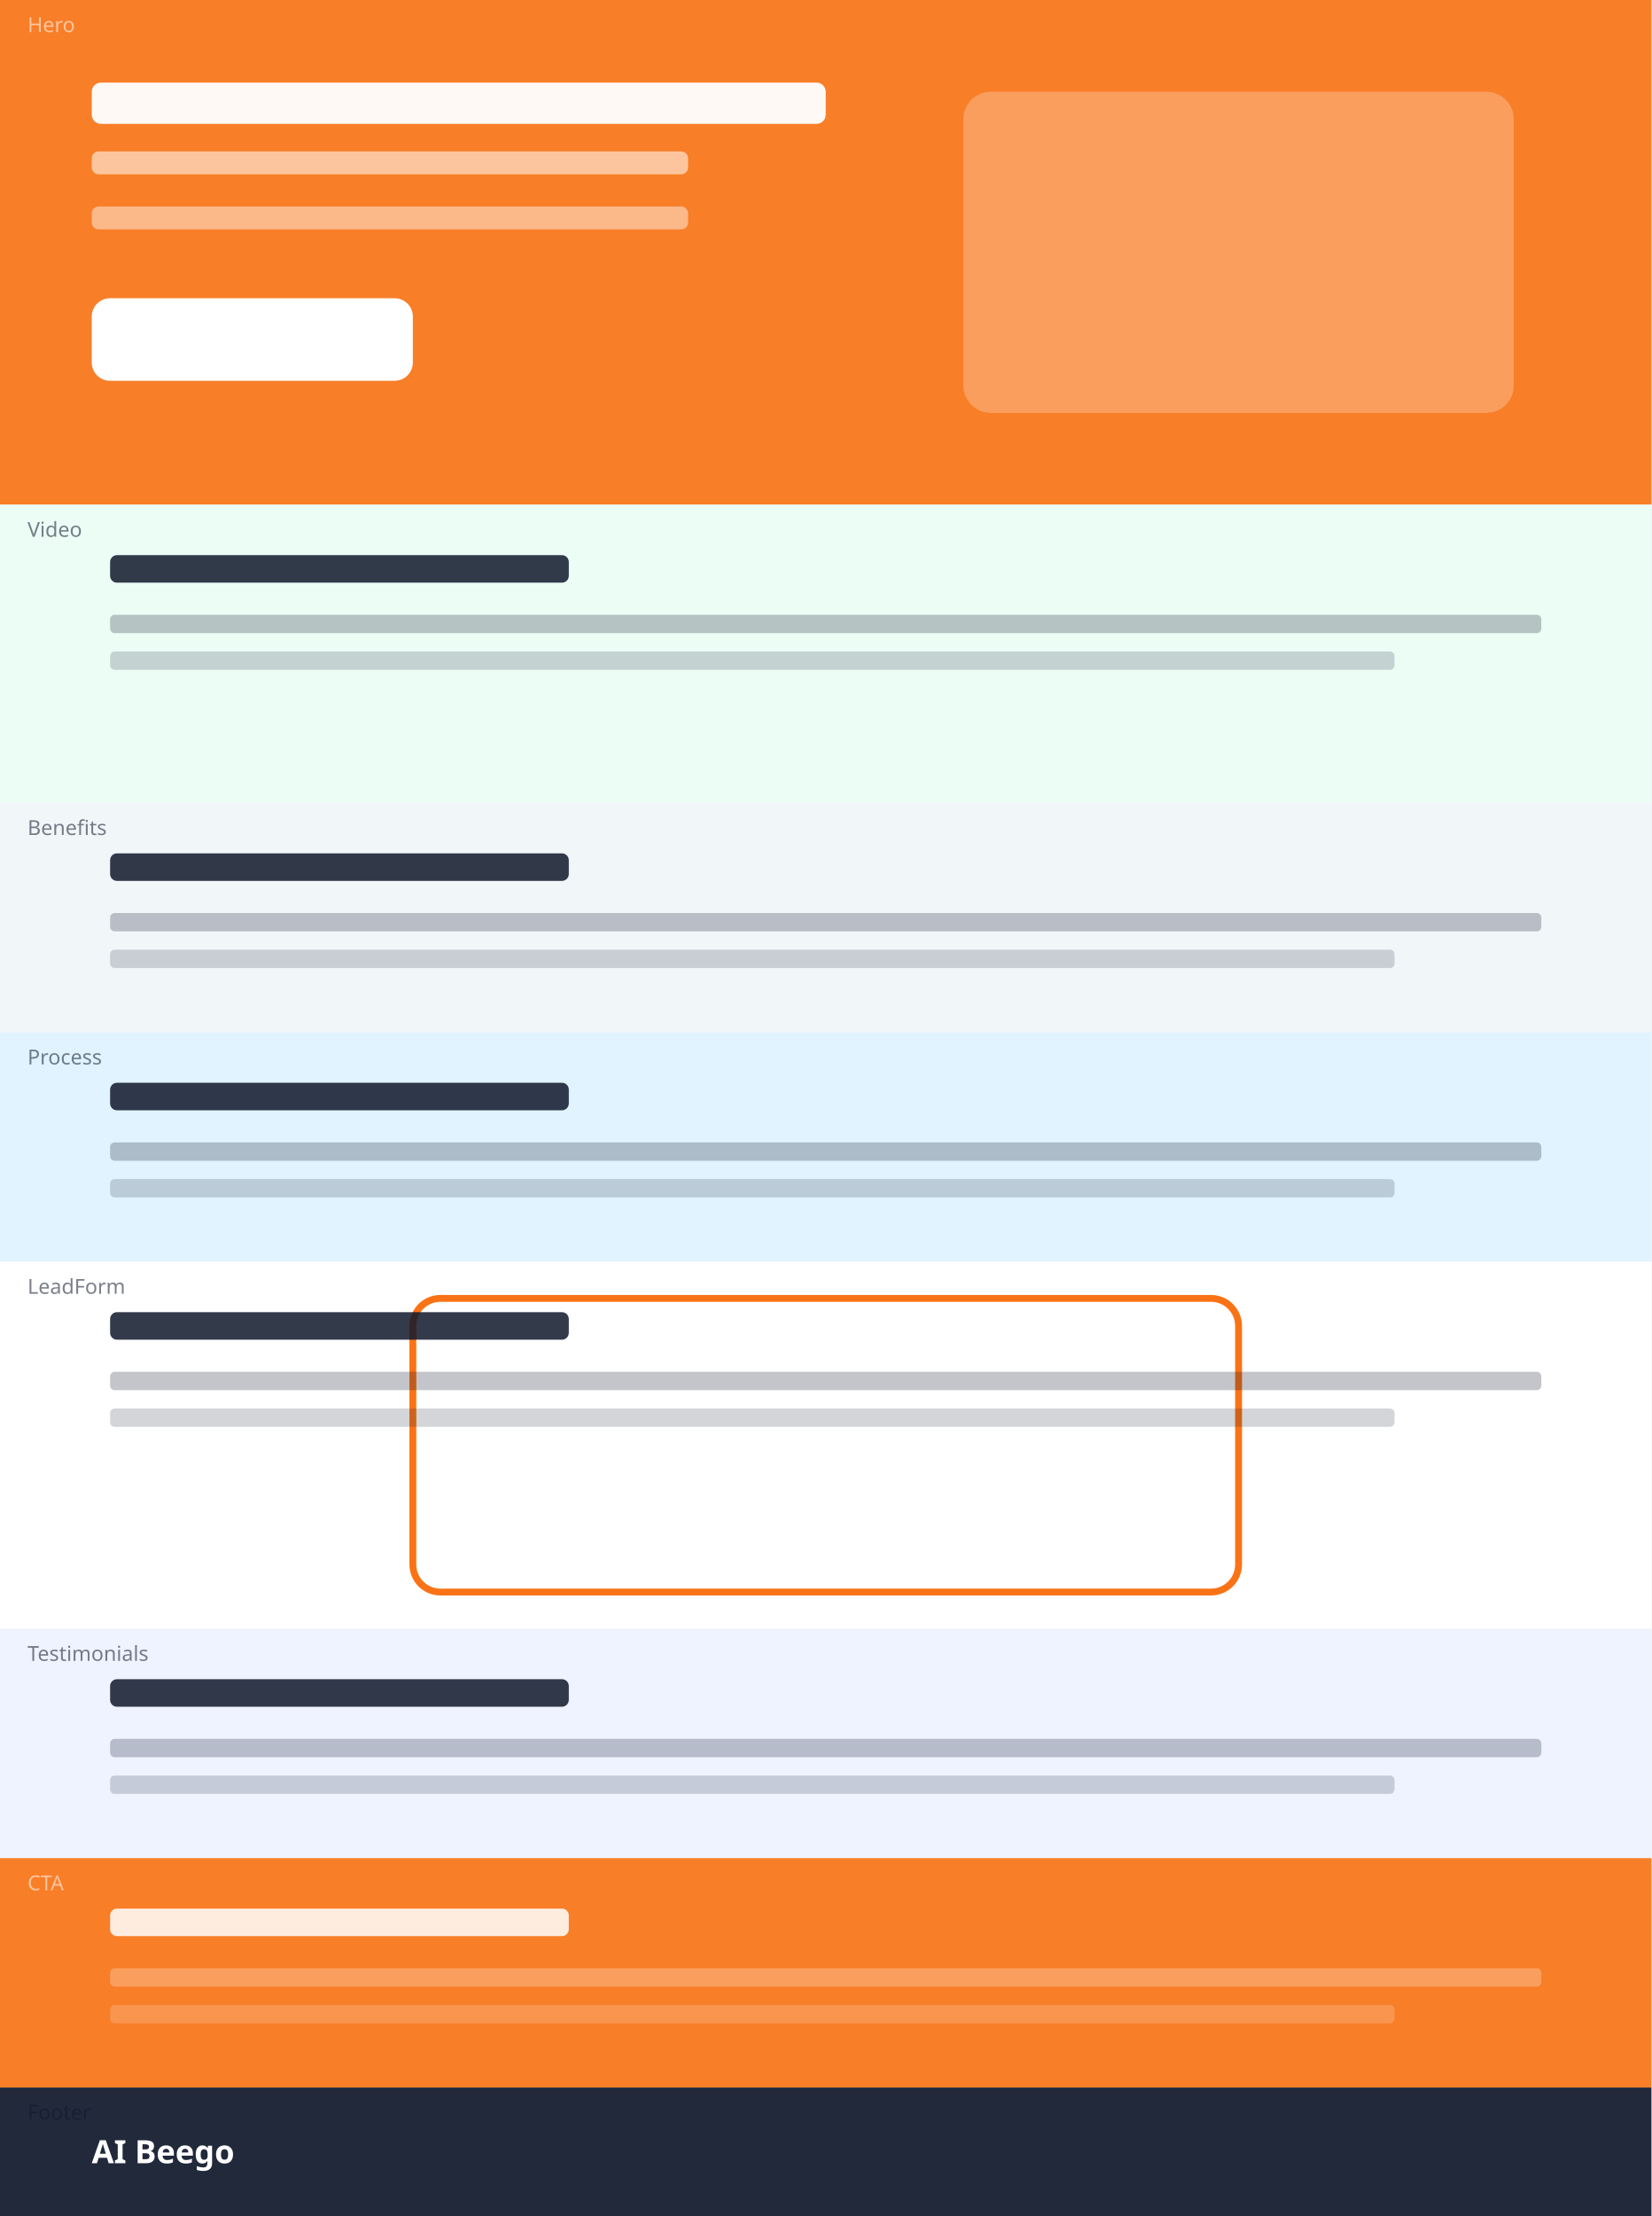
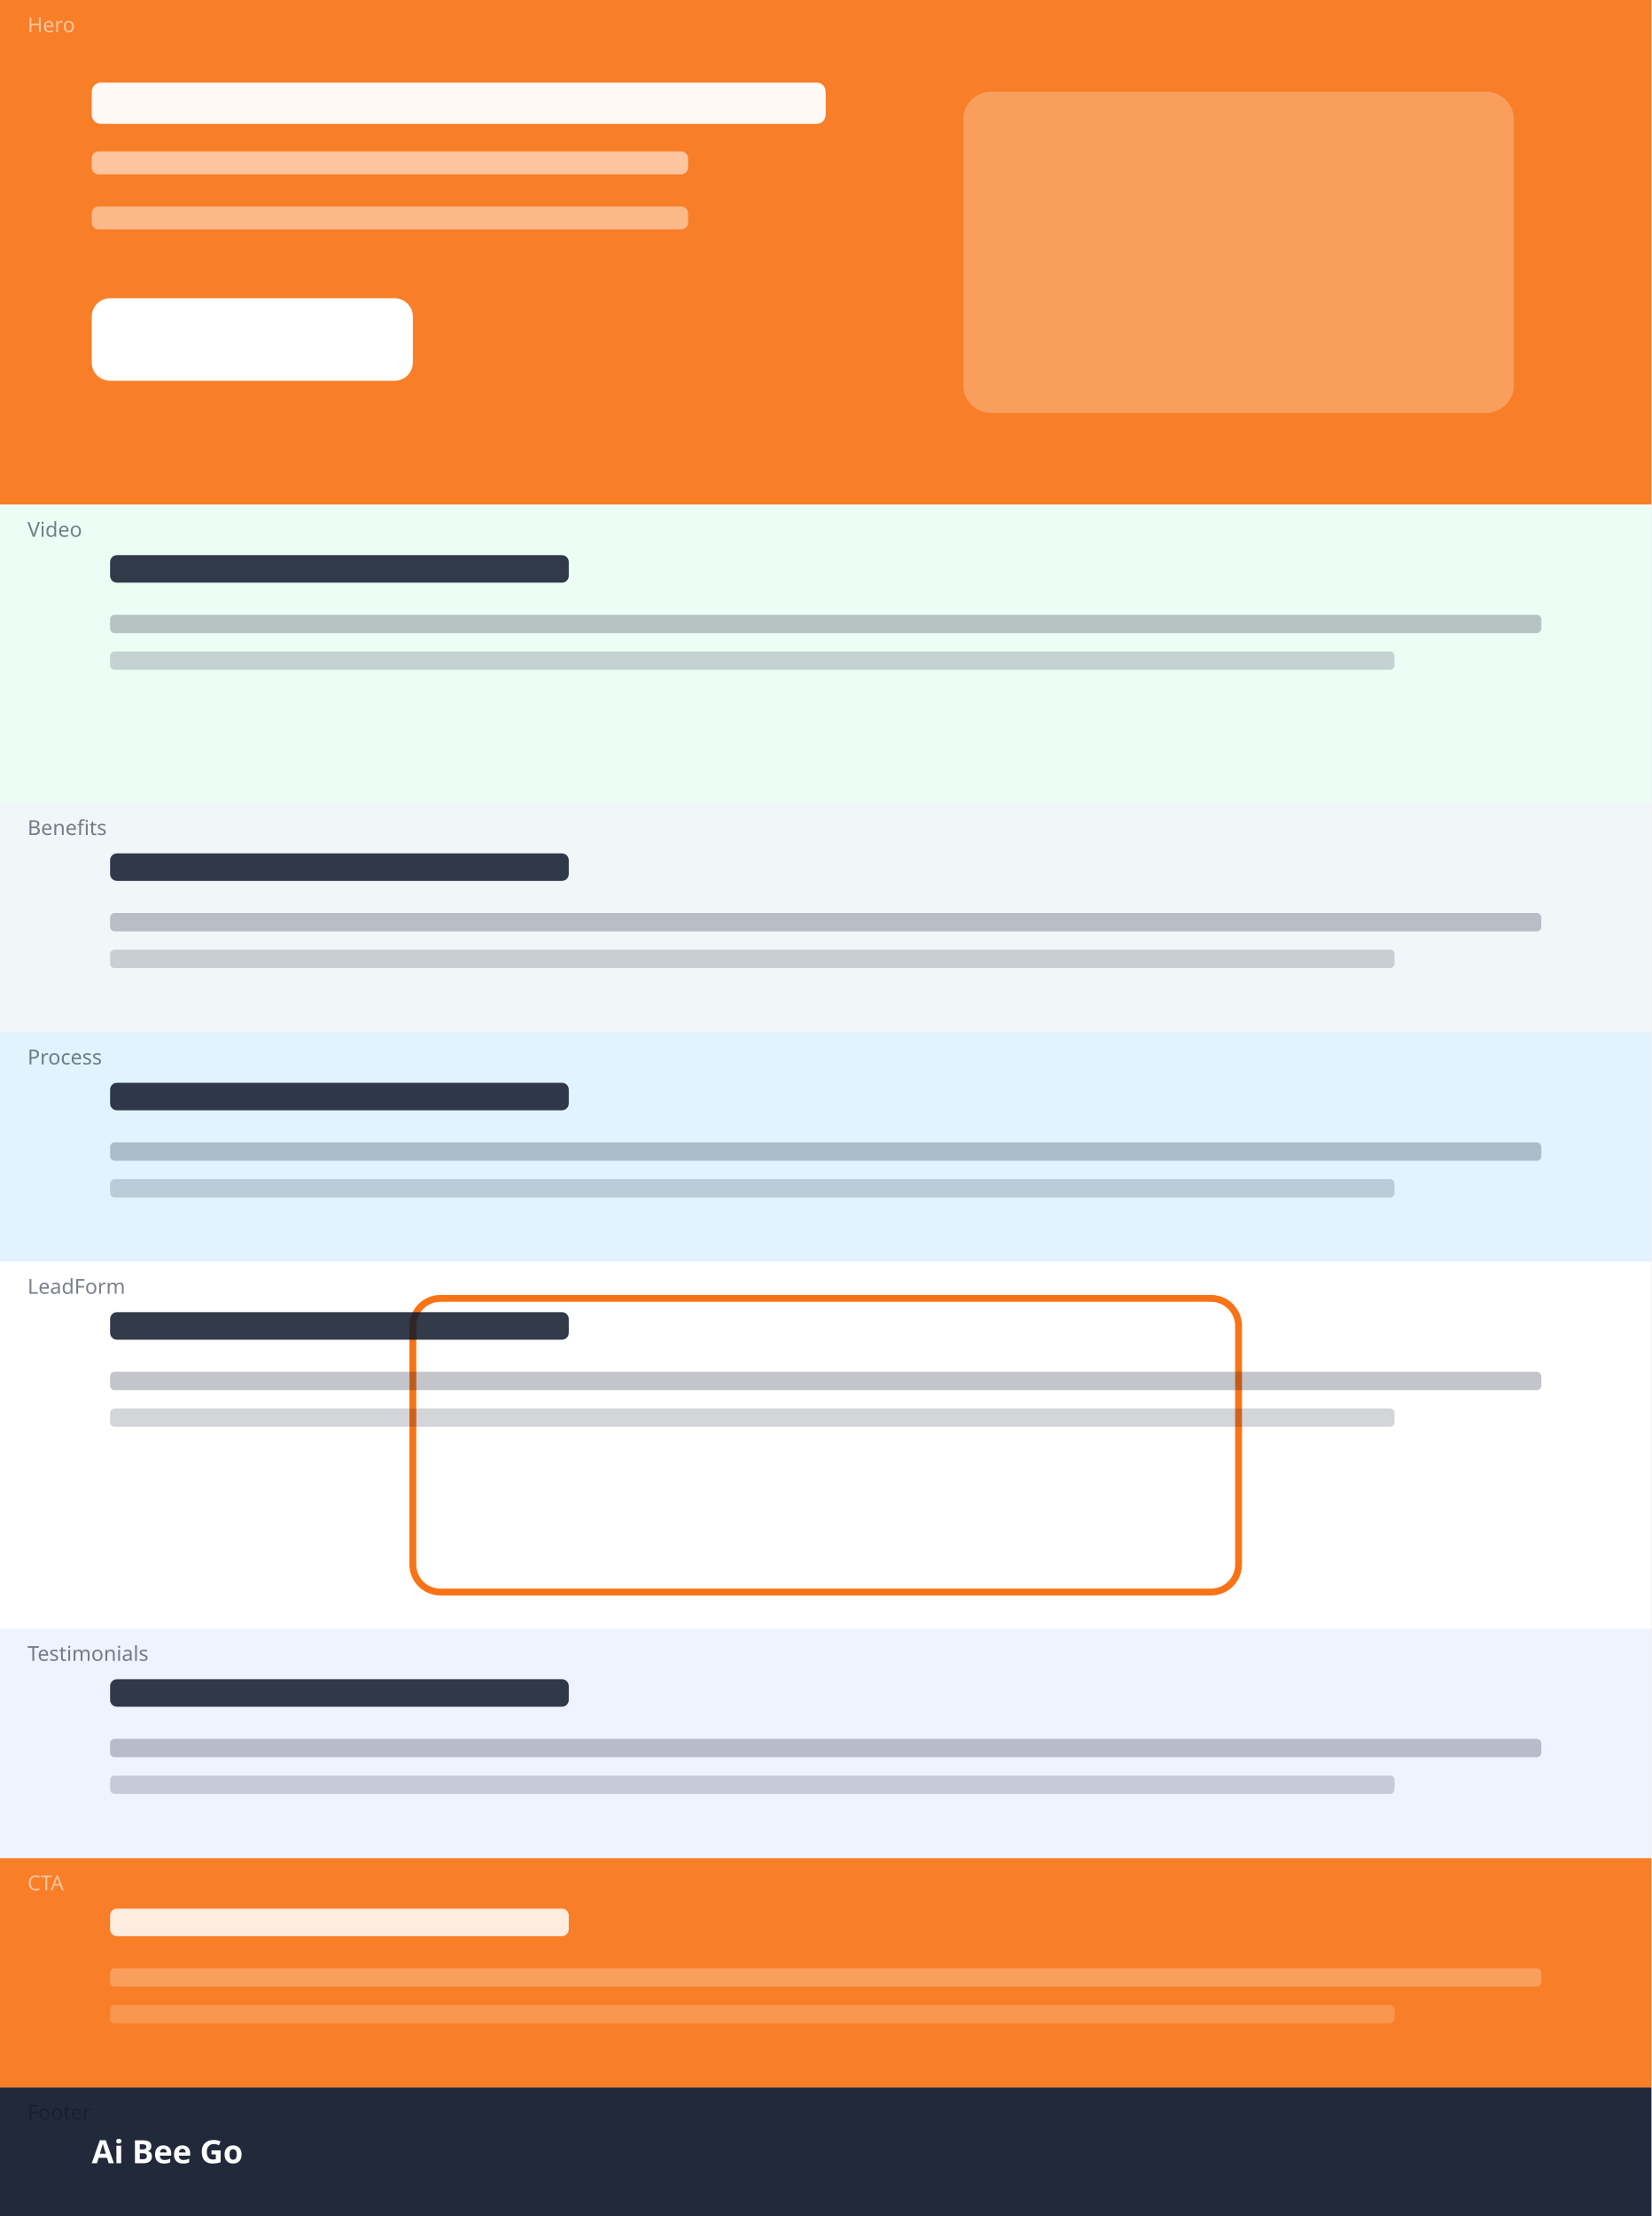
<svg xmlns="http://www.w3.org/2000/svg" width="720" height="966" viewBox="0 0 720 966" role="img" aria-label="Đăng ký Webinar · Video">
  <rect width="720" height="966" fill="#F8FAFC" />
  <rect x="0" y="0" width="720" height="220" fill="#F97316" opacity="0.92" />
  <rect x="40" y="36" width="320" height="18" rx="4" fill="#FFFFFF" opacity="0.95" />
  <rect x="40" y="66" width="260" height="10" rx="3" fill="#FFFFFF" opacity="0.55" />
  <rect x="40" y="90" width="260" height="10" rx="3" fill="#FFFFFF" opacity="0.45" />
  <rect x="40" y="130" width="140" height="36" rx="8" fill="#FFFFFF" />
  <rect x="420" y="40" width="240" height="140" rx="12" fill="#FFFFFF" opacity="0.25" />
  <text x="12" y="14" fill="#FFFFFF" font-family="system-ui,sans-serif" font-size="9" opacity="0.55">Hero</text>
  <rect x="0" y="220" width="720" height="130" fill="#ECFDF5" opacity="0.92" />
  <rect x="48" y="242" width="200" height="12" rx="3" fill="#0F172A" opacity="0.85" />
  <rect x="48" y="268" width="624" height="8" rx="2" fill="#0F172A" opacity="0.25" />
  <rect x="48" y="284" width="560" height="8" rx="2" fill="#0F172A" opacity="0.18" />
  <text x="12" y="234" fill="#0F172A" font-family="system-ui,sans-serif" font-size="9" opacity="0.55">Video</text>
  <rect x="0" y="350" width="720" height="100" fill="#F1F5F9" opacity="0.92" />
  <rect x="48" y="372" width="200" height="12" rx="3" fill="#0F172A" opacity="0.85" />
  <rect x="48" y="398" width="624" height="8" rx="2" fill="#0F172A" opacity="0.25" />
  <rect x="48" y="414" width="560" height="8" rx="2" fill="#0F172A" opacity="0.18" />
  <text x="12" y="364" fill="#0F172A" font-family="system-ui,sans-serif" font-size="9" opacity="0.55">Benefits</text>
  <rect x="0" y="450" width="720" height="100" fill="#E0F2FE" opacity="0.92" />
  <rect x="48" y="472" width="200" height="12" rx="3" fill="#0F172A" opacity="0.85" />
  <rect x="48" y="498" width="624" height="8" rx="2" fill="#0F172A" opacity="0.25" />
  <rect x="48" y="514" width="560" height="8" rx="2" fill="#0F172A" opacity="0.18" />
  <text x="12" y="464" fill="#0F172A" font-family="system-ui,sans-serif" font-size="9" opacity="0.55">Process</text>
  <rect x="0" y="550" width="720" height="160" fill="#FFFFFF" opacity="1" />
  <rect x="180" y="566" width="360" height="128" rx="12" fill="#FFFFFF" stroke="#F97316" stroke-width="3" />
  <rect x="48" y="572" width="200" height="12" rx="3" fill="#0F172A" opacity="0.85" />
  <rect x="48" y="598" width="624" height="8" rx="2" fill="#0F172A" opacity="0.25" />
  <rect x="48" y="614" width="560" height="8" rx="2" fill="#0F172A" opacity="0.18" />
  <text x="12" y="564" fill="#0F172A" font-family="system-ui,sans-serif" font-size="9" opacity="0.55">LeadForm</text>
  <rect x="0" y="710" width="720" height="100" fill="#EEF2FF" opacity="0.92" />
  <rect x="48" y="732" width="200" height="12" rx="3" fill="#0F172A" opacity="0.85" />
  <rect x="48" y="758" width="624" height="8" rx="2" fill="#0F172A" opacity="0.25" />
  <rect x="48" y="774" width="560" height="8" rx="2" fill="#0F172A" opacity="0.18" />
  <text x="12" y="724" fill="#0F172A" font-family="system-ui,sans-serif" font-size="9" opacity="0.55">Testimonials</text>
  <rect x="0" y="810" width="720" height="100" fill="#F97316" opacity="0.92" />
  <rect x="48" y="832" width="200" height="12" rx="3" fill="#FFFFFF" opacity="0.85" />
  <rect x="48" y="858" width="624" height="8" rx="2" fill="#FFFFFF" opacity="0.25" />
  <rect x="48" y="874" width="560" height="8" rx="2" fill="#FFFFFF" opacity="0.18" />
  <text x="12" y="824" fill="#FFFFFF" font-family="system-ui,sans-serif" font-size="9" opacity="0.55">CTA</text>
  <rect x="0" y="910" width="720" height="56" fill="#0F172A" opacity="0.92" />
-   <text x="40" y="943" fill="#FFFFFF" font-family="system-ui,sans-serif" font-size="14" font-weight="700">AI Beego</text>
+   <text x="40" y="943" fill="#FFFFFF" font-family="system-ui,sans-serif" font-size="14" font-weight="700">Ai Bee Go</text>
  <text x="12" y="924" fill="#0F172A" font-family="system-ui,sans-serif" font-size="9" opacity="0.55">Footer</text>
</svg>
